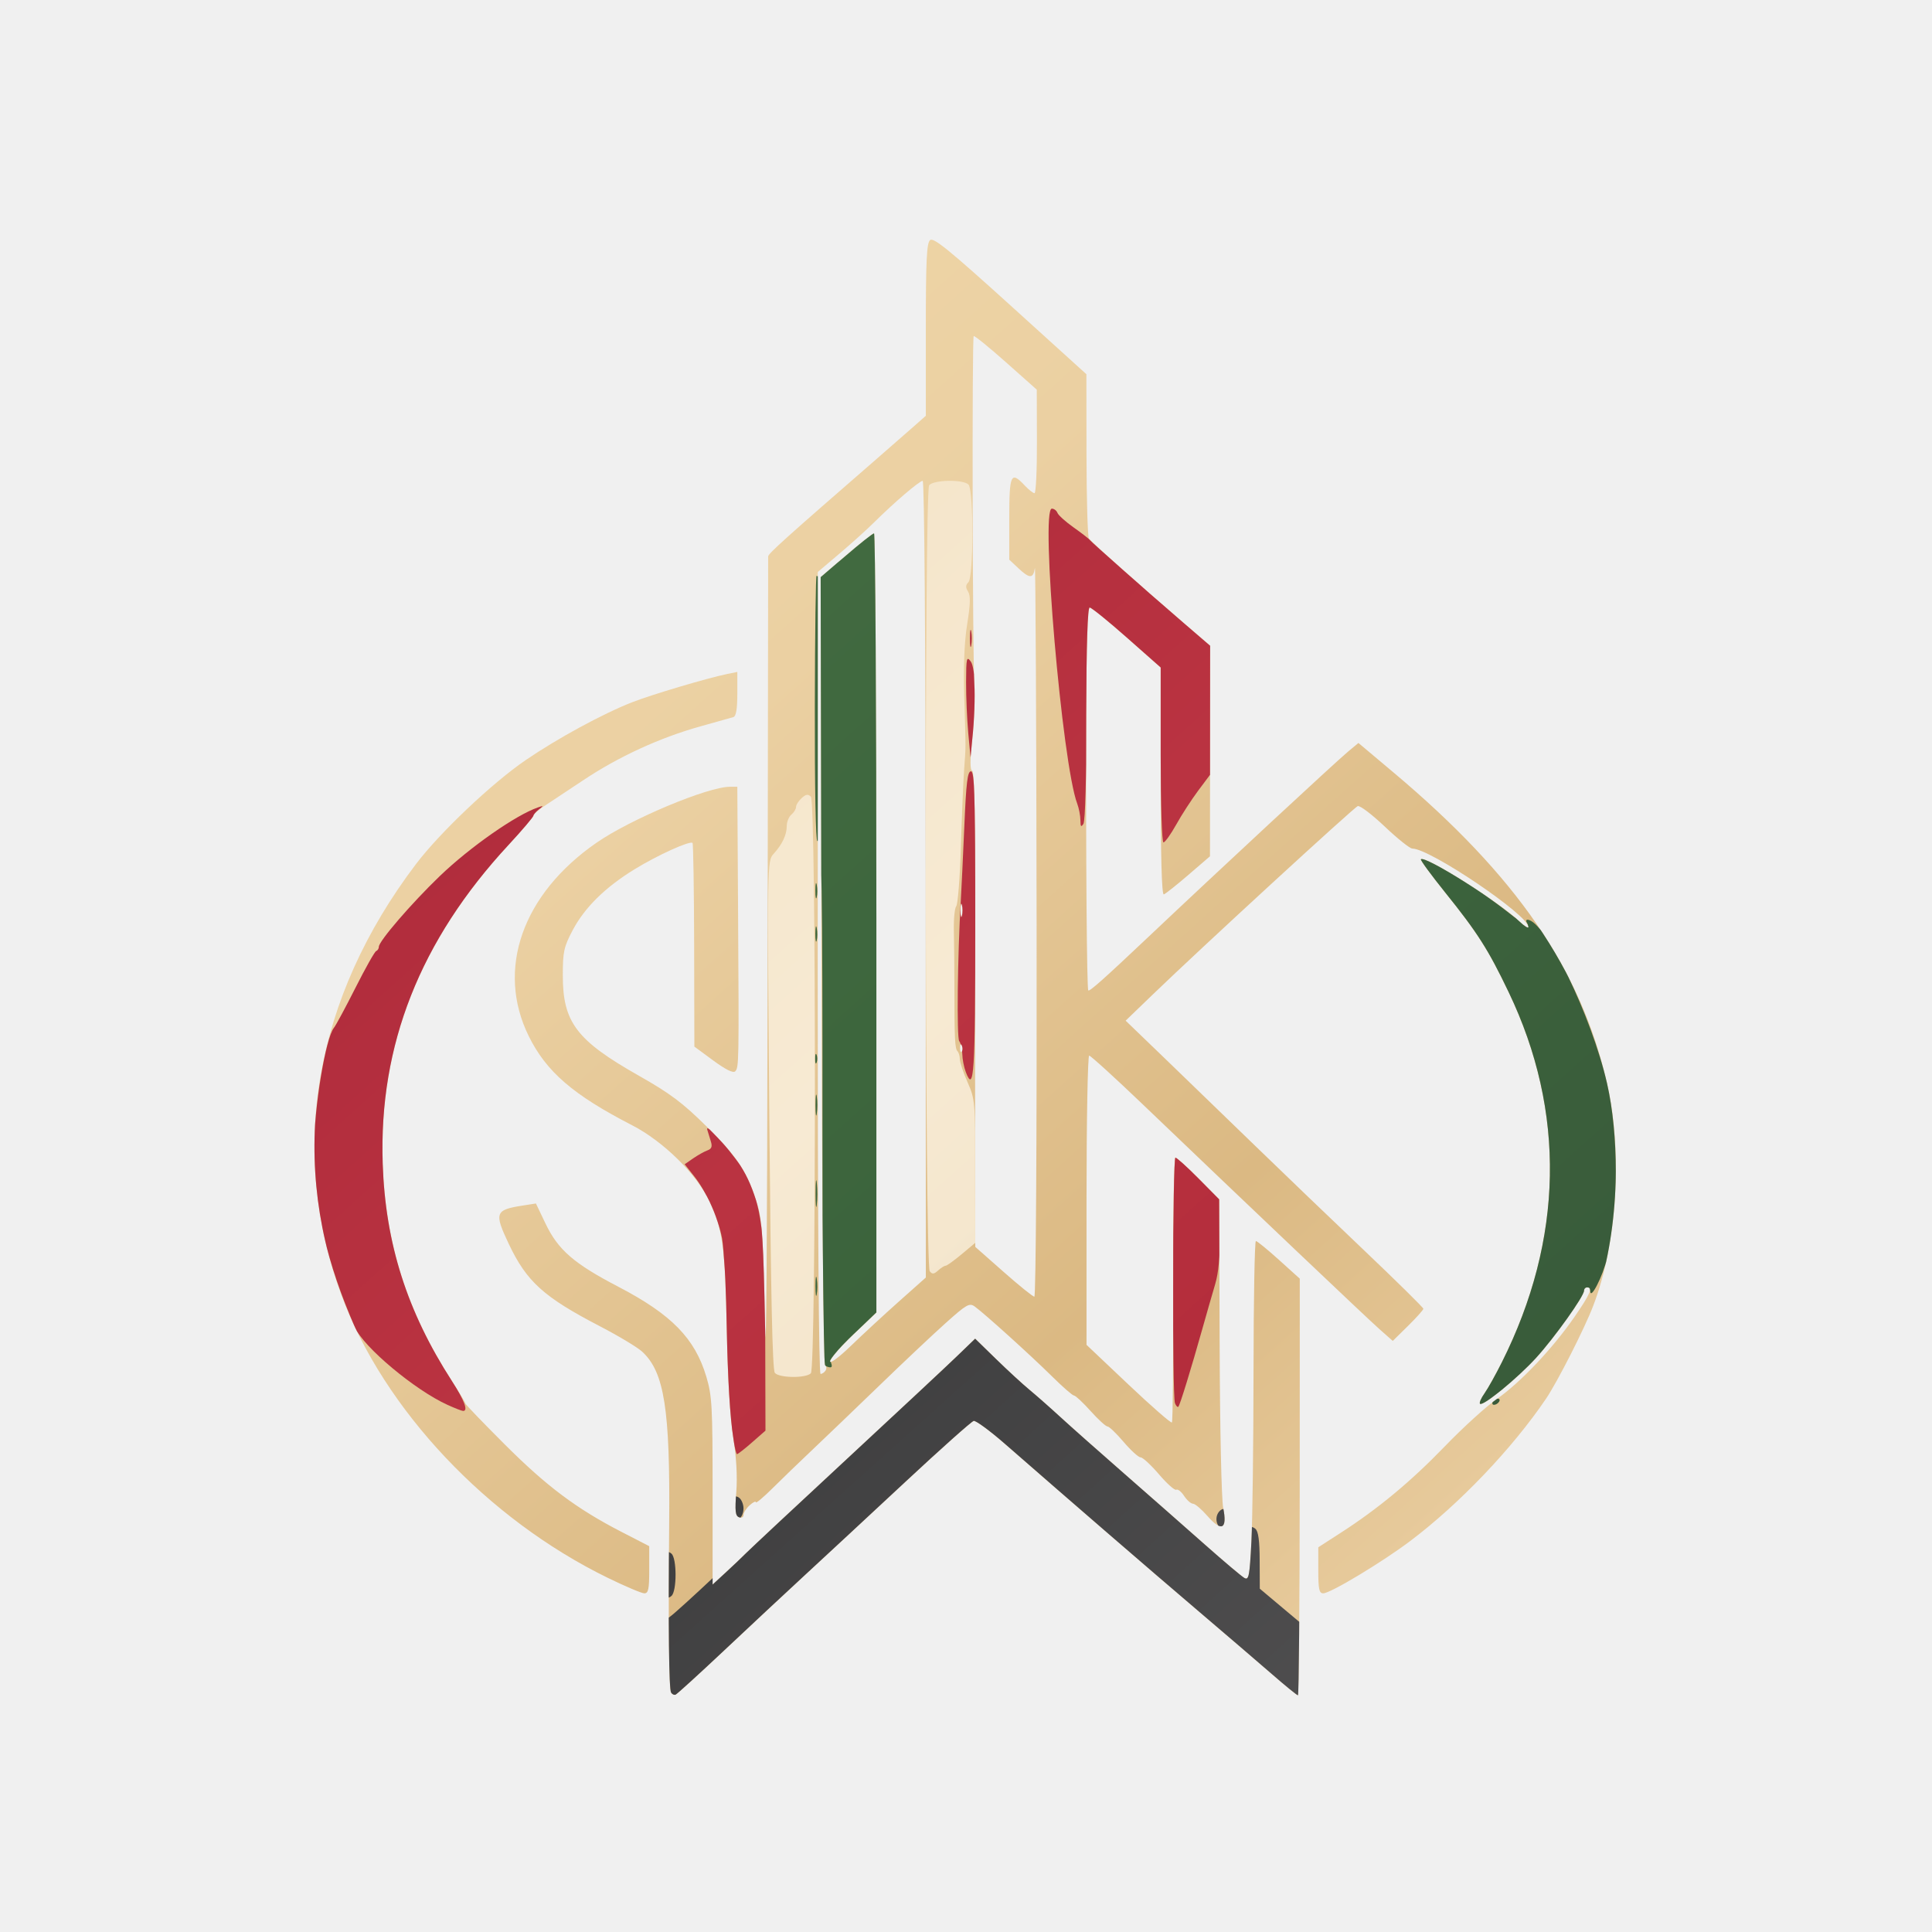
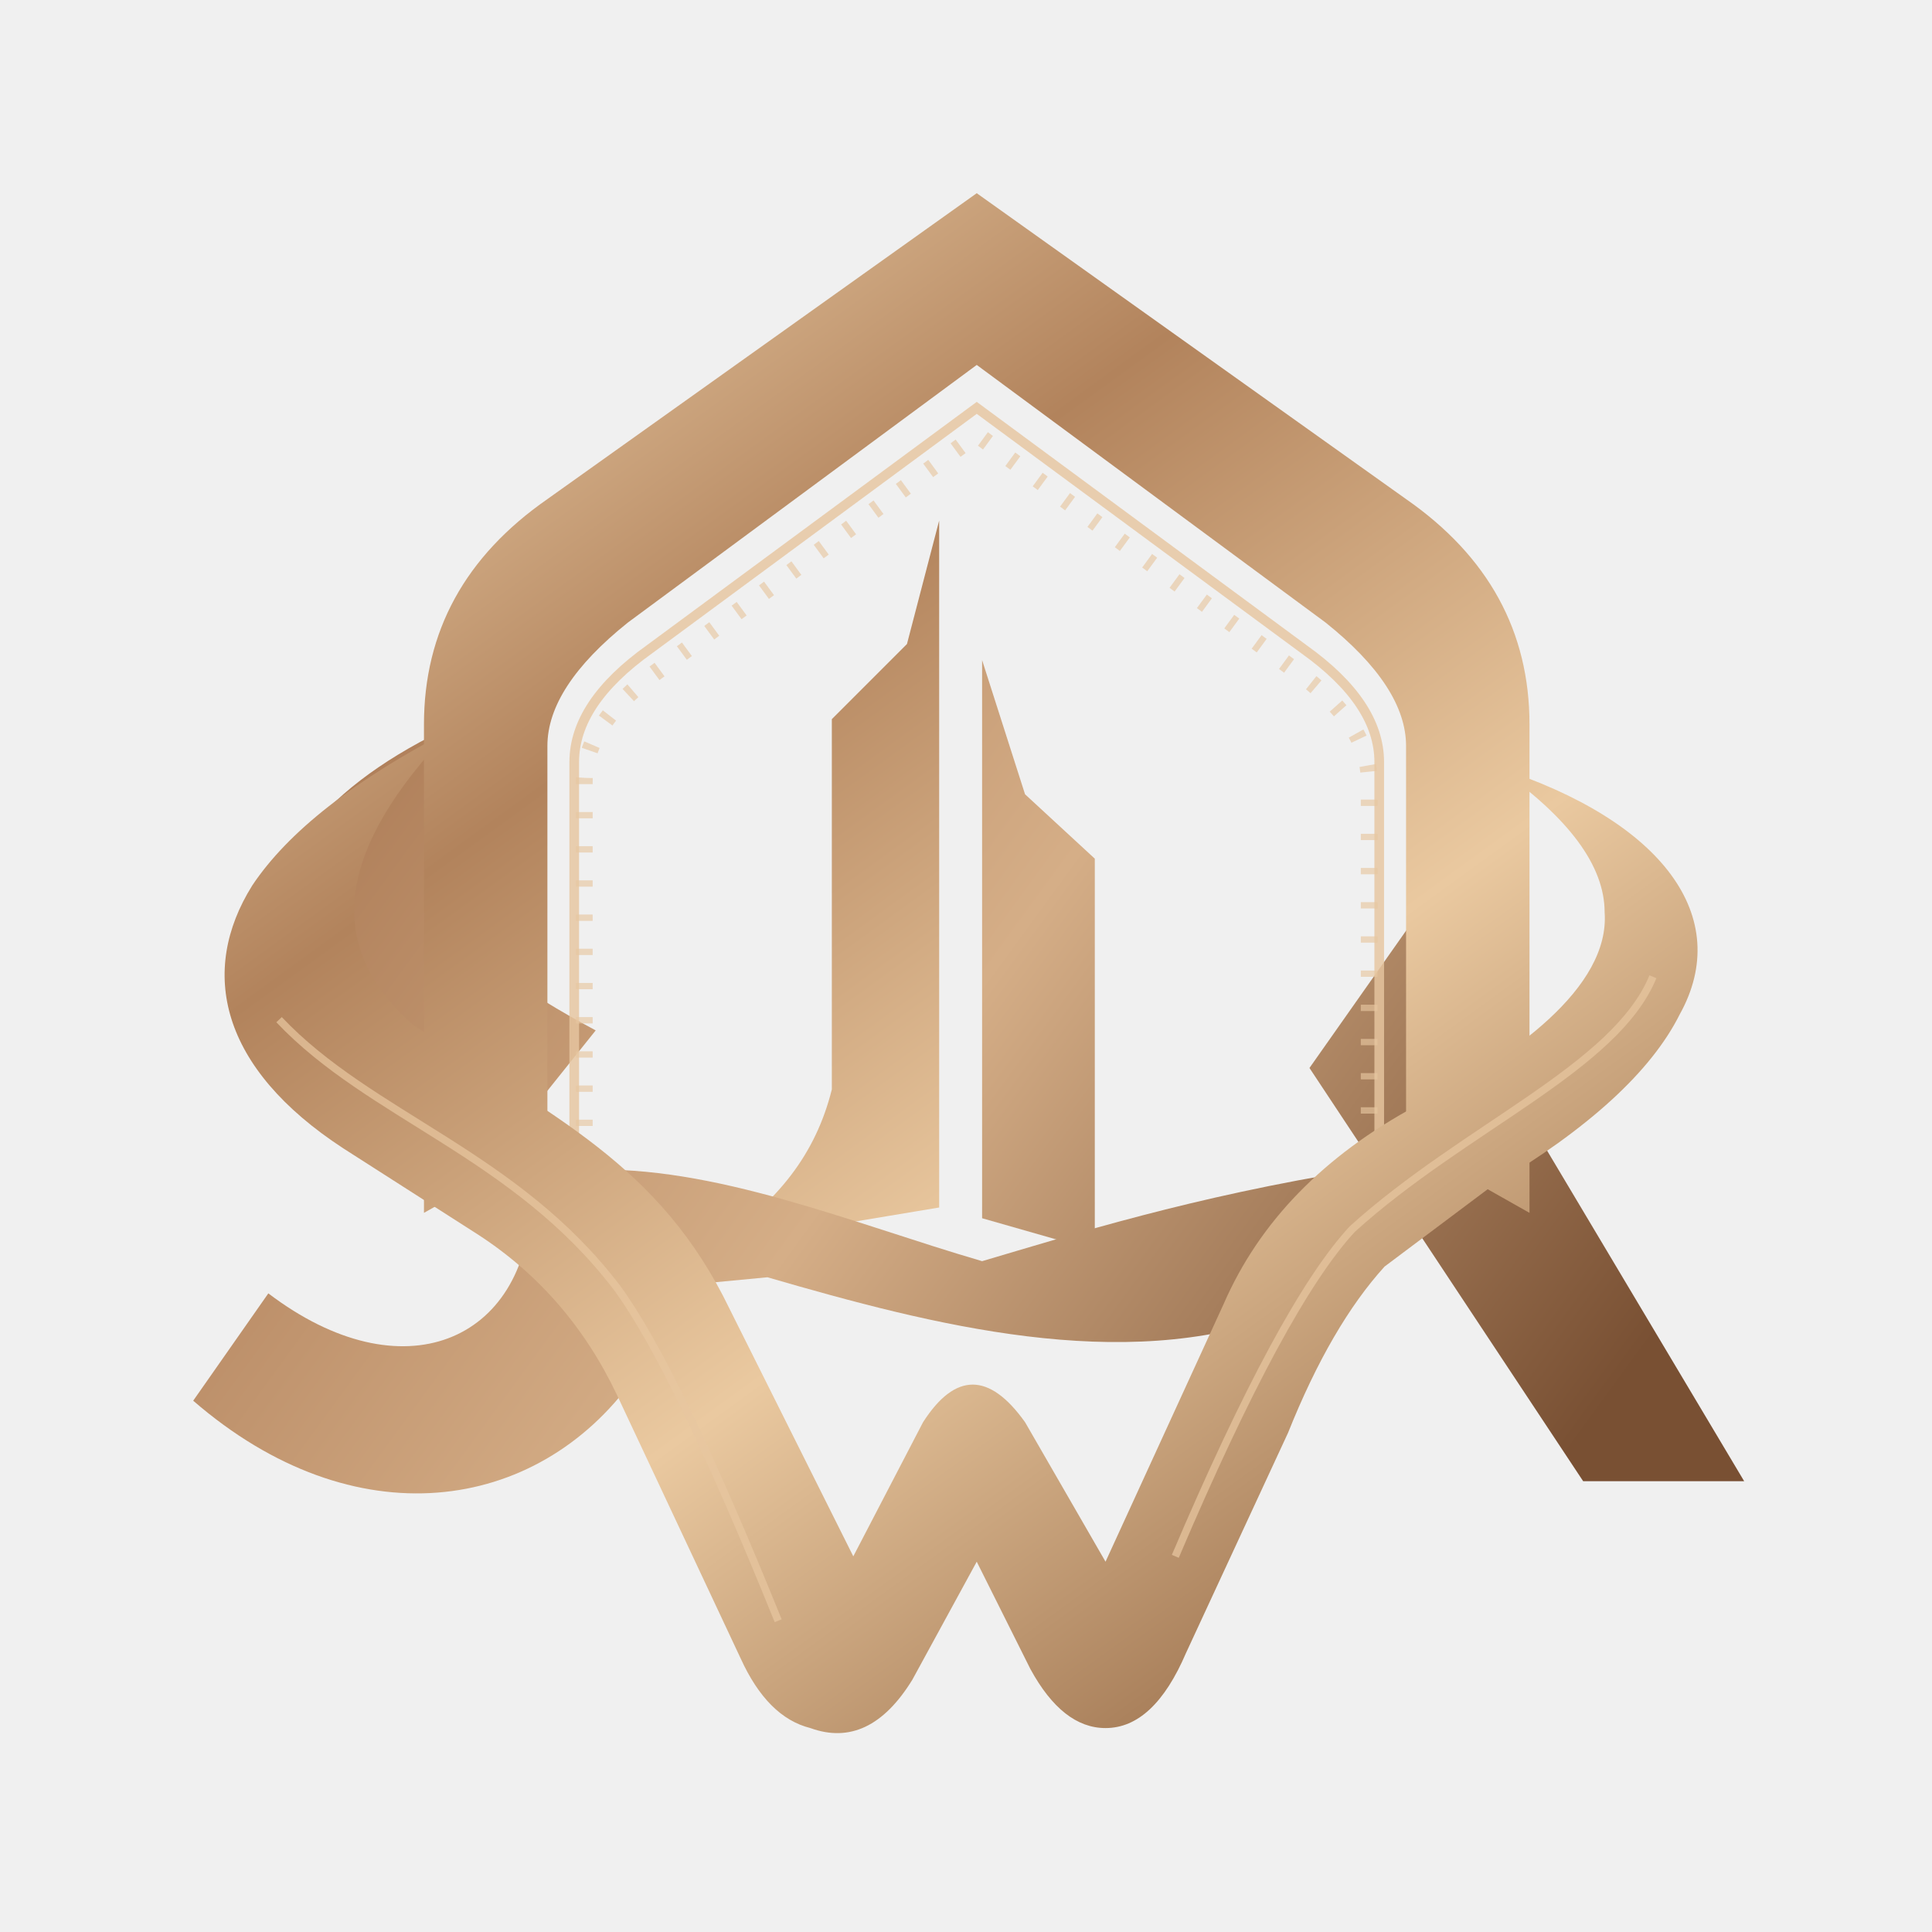
- <svg xmlns="http://www.w3.org/2000/svg" width="1000" height="1000" viewBox="0 0 1000 1000">
-   <g transform="translate(500 500) scale(1.599526) translate(-510.5 -396.5)">
+ <svg xmlns="http://www.w3.org/2000/svg" width="360" height="360" viewBox="0 0 360 360" role="img" aria-label="SWK architectural crest">
+   <g id="architectural-crest" transform="translate(22 23)">
    <defs>
-       <clipPath id="emblem-shape">
-         <path d="M415.07,631.61 C414.37,630.48 414.15,610.67 414.45,577.00 C414.79,540.05 412.90,527.95 405.75,521.33 C404.24,519.92 398.10,516.23 392.10,513.11 C373.81,503.61 368.33,498.66 362.52,486.38 C357.76,476.31 358.10,475.41 367.16,474.00 L371.33,473.35 374.40,479.78 C378.49,488.36 383.58,492.78 398.00,500.29 C415.20,509.25 422.77,516.99 426.47,529.39 C428.32,535.60 428.50,538.96 428.50,566.44 L428.50,596.67 432.67,592.83 C434.97,590.73 438.01,587.83 439.42,586.41 C440.84,584.99 455.50,571.30 472.00,555.99 C488.50,540.69 504.58,525.68 507.73,522.63 L513.46,517.10 520.23,523.70 C523.95,527.33 528.80,531.79 531.00,533.61 C533.20,535.43 537.72,539.41 541.04,542.46 C544.36,545.51 553.77,553.85 561.95,561.00 C570.12,568.15 581.81,578.42 587.91,583.83 C594.01,589.23 599.72,594.05 600.60,594.53 C602.02,595.31 602.28,593.95 602.86,582.71 C603.21,575.72 603.52,550.99 603.54,527.75 C603.56,504.51 603.91,485.50 604.30,485.50 C604.70,485.50 608.06,488.24 611.77,491.59 L618.51,497.67 618.49,565.09 C618.47,602.16 618.21,632.50 617.92,632.50 C617.62,632.50 613.88,629.46 609.62,625.75 C605.35,622.04 594.47,612.71 585.43,605.01 C570.29,592.12 545.10,570.35 523.18,551.20 C518.27,546.91 513.68,543.54 512.99,543.70 C512.29,543.87 502.33,552.74 490.86,563.43 C479.39,574.12 464.84,587.62 458.54,593.43 C452.24,599.24 440.39,610.30 432.21,618.00 C424.02,625.70 416.96,632.14 416.50,632.30 C416.05,632.47 415.41,632.16 415.07,631.61 Z M394.46,594.43 C355.56,575.41 322.19,540.02 308.50,503.26 C291.08,456.47 299.60,406.91 332.53,363.50 C340.30,353.26 357.16,337.28 368.02,329.87 C378.32,322.83 393.05,314.83 402.50,311.14 C408.87,308.65 426.82,303.32 433.25,302.00 L436.50,301.34 436.50,308.45 C436.50,313.27 436.10,315.69 435.25,315.95 C434.56,316.16 429.79,317.51 424.65,318.93 C411.44,322.60 397.97,328.80 386.50,336.48 C382.38,339.24 377.10,342.74 374.78,344.25 C372.46,345.76 370.55,347.37 370.53,347.83 C370.51,348.28 366.88,352.56 362.46,357.33 C333.87,388.17 320.47,422.10 321.75,460.43 C322.61,486.25 329.62,508.29 344.13,530.78 C346.53,534.51 348.50,537.79 348.50,538.07 C348.50,538.35 354.24,544.32 361.25,551.32 C374.82,564.88 384.45,572.10 398.99,579.60 L408.00,584.24 408.00,591.87 C408.00,598.17 407.72,599.50 406.41,599.50 C405.54,599.50 400.16,597.22 394.46,594.43 Z M624.50,592.05 L624.50,584.60 631.75,579.92 C643.94,572.06 654.50,563.28 665.50,551.88 C671.27,545.90 678.82,539.03 682.27,536.62 C689.93,531.28 700.29,520.33 707.29,510.21 C712.46,502.74 713.43,500.50 711.50,500.50 C710.95,500.50 710.50,500.97 710.50,501.55 C710.50,503.36 700.96,516.74 695.01,523.27 C688.97,529.90 677.75,539.09 676.83,538.16 C676.53,537.86 677.17,536.35 678.27,534.81 C679.36,533.26 681.88,528.75 683.88,524.77 C703.87,484.92 704.64,443.63 686.09,404.93 C679.50,391.16 676.02,385.70 665.55,372.69 C661.00,367.02 657.46,362.21 657.69,361.97 C659.01,360.65 682.98,375.75 689.55,382.05 C691.17,383.60 692.50,384.43 692.50,383.89 C692.50,380.03 660.65,358.50 654.93,358.50 C654.15,358.50 650.14,355.30 646.02,351.39 C641.90,347.48 637.96,344.49 637.27,344.76 C635.94,345.28 586.53,390.68 571.08,405.59 L562.16,414.19 575.55,427.09 C582.92,434.19 595.93,446.78 604.47,455.07 C613.01,463.35 628.66,478.37 639.25,488.44 C649.84,498.51 658.50,507.05 658.50,507.41 C658.50,507.78 656.27,510.27 653.55,512.95 L648.60,517.82 644.30,514.02 C640.18,510.37 602.34,474.44 567.67,441.25 C558.62,432.59 550.83,425.50 550.36,425.50 C549.89,425.50 549.50,446.56 549.50,472.30 L549.50,519.09 563.05,531.92 C570.50,538.97 576.83,544.50 577.13,544.21 C577.42,543.92 577.61,524.51 577.54,501.09 C577.48,477.66 577.80,458.50 578.24,458.50 C578.69,458.50 582.06,461.54 585.74,465.25 L592.42,472.00 592.58,519.50 C592.67,546.24 593.17,569.13 593.73,571.87 C595.13,578.76 593.20,579.73 588.61,574.45 C586.71,572.28 584.62,570.50 583.95,570.50 C583.28,570.50 581.98,569.36 581.07,567.97 C580.16,566.58 579.02,565.68 578.54,565.98 C578.06,566.27 575.55,564.04 572.96,561.01 C570.37,557.98 567.69,555.50 567.00,555.50 C566.31,555.50 563.84,553.25 561.50,550.50 C559.16,547.75 556.82,545.50 556.28,545.50 C555.74,545.50 553.28,543.25 550.81,540.50 C548.34,537.75 545.93,535.50 545.46,535.50 C544.98,535.50 541.76,532.69 538.29,529.25 C531.56,522.59 516.39,508.88 513.29,506.66 C511.61,505.47 510.65,506.01 503.98,511.99 C499.88,515.65 490.11,524.86 482.27,532.45 C474.42,540.03 464.72,549.34 460.72,553.12 C456.72,556.90 450.98,562.44 447.97,565.43 C444.96,568.42 442.50,570.49 442.50,570.03 C442.50,569.57 441.60,570.00 440.50,571.00 C439.40,572.00 438.50,573.40 438.50,574.12 C438.50,574.87 437.86,575.19 437.04,574.88 C435.86,574.42 435.69,572.84 436.17,566.65 C436.55,561.69 436.20,555.45 435.17,548.99 C434.17,542.77 433.39,529.75 433.10,514.50 C432.57,487.38 431.84,481.97 427.48,472.64 C423.40,463.91 412.53,453.22 402.50,448.06 C383.38,438.22 374.69,430.73 369.00,419.18 C358.36,397.60 366.92,373.21 390.98,356.58 C402.00,348.96 426.95,338.50 434.11,338.50 L436.50,338.50 436.74,378.25 C437.05,427.84 437.02,429.38 435.81,430.59 C435.16,431.24 432.74,430.04 428.71,427.08 L422.60,422.58 422.53,389.85 C422.49,371.85 422.25,356.92 422.01,356.68 C421.20,355.87 410.67,360.64 403.30,365.17 C393.73,371.03 387.07,377.60 383.18,385.00 C380.37,390.36 380.03,391.91 380.03,399.50 C380.02,414.71 384.44,420.56 404.64,432.00 C414.77,437.74 418.74,440.71 426.63,448.50 C436.71,458.45 439.98,463.52 443.09,474.05 C444.53,478.94 444.95,485.81 445.47,512.50 C445.83,530.94 446.18,484.43 446.28,405.00 C446.38,328.00 446.46,264.54 446.48,263.97 C446.50,263.05 452.03,258.08 481.92,232.11 C486.91,227.77 492.46,222.92 494.25,221.33 L497.50,218.45 497.50,190.60 C497.50,168.07 497.77,162.52 498.89,161.59 C500.00,160.67 505.12,164.84 524.87,182.72 L549.46,205.00 549.49,231.00 C549.51,245.30 549.86,257.51 550.27,258.13 C551.01,259.27 566.22,272.84 581.25,285.77 L589.50,292.87 589.47,326.94 L589.45,361.00 582.48,367.00 C578.65,370.30 575.06,373.15 574.51,373.33 C573.84,373.55 573.50,361.06 573.50,336.78 L573.50,299.90 562.52,290.20 C556.49,284.87 551.09,280.50 550.52,280.50 C549.85,280.50 549.47,292.26 549.40,315.25 C549.27,361.63 549.59,403.91 550.07,404.40 C550.49,404.82 555.11,400.70 569.54,387.07 C592.44,365.41 630.13,330.45 634.24,327.03 L637.49,324.33 648.74,333.79 C688.66,367.33 709.54,397.71 717.94,434.50 C723.02,456.76 721.17,486.45 713.45,506.50 C710.57,513.99 701.92,531.00 698.21,536.50 C687.34,552.57 670.16,570.58 654.25,582.57 C645.05,589.50 628.42,599.50 626.10,599.50 C624.78,599.50 624.50,598.21 624.50,592.05 Z M465.07,527.39 C465.45,526.78 465.36,525.99 464.88,525.64 C464.38,525.28 463.88,469.34 463.73,397.84 L463.47,270.67 471.73,263.59 C476.28,259.70 480.34,256.51 480.75,256.50 C481.16,256.50 481.50,313.23 481.50,382.56 L481.50,508.62 474.00,515.76 C469.88,519.69 466.50,523.58 466.50,524.42 C466.50,525.29 469.39,523.15 473.25,519.42 C476.96,515.83 483.94,509.38 488.75,505.10 L497.50,497.31 497.45,368.41 C497.42,290.94 497.03,239.50 496.48,239.50 C495.45,239.50 487.15,246.60 480.81,252.90 C478.51,255.19 473.46,259.75 469.58,263.03 L462.54,269.00 462.52,398.75 C462.51,479.17 462.86,528.50 463.44,528.50 C463.96,528.50 464.69,528.00 465.07,527.39 Z M533.35,384.25 C533.27,318.66 533.01,266.24 532.78,267.75 C532.26,271.21 531.08,271.21 527.41,267.75 L524.50,265.01 524.50,251.75 C524.50,237.33 525.01,236.22 529.50,241.00 C530.79,242.38 532.22,243.50 532.67,243.50 C533.13,243.50 533.48,235.96 533.45,226.75 L533.40,210.00 523.41,201.12 C517.92,196.24 513.23,192.44 512.99,192.67 C512.42,193.25 512.61,296.06 513.20,305.32 C513.46,309.34 513.17,317.21 512.56,322.81 C511.78,329.98 511.77,333.09 512.52,333.34 C513.25,333.58 513.56,349.55 513.50,384.85 C513.45,412.98 513.43,447.56 513.46,461.69 L513.50,487.39 522.62,495.44 C527.63,499.87 532.13,503.50 532.62,503.50 C533.12,503.50 533.44,452.51 533.35,384.25 Z M509.18,422.31 C508.86,421.51 508.63,421.75 508.58,422.92 C508.54,423.97 508.77,424.56 509.10,424.23 C509.44,423.90 509.47,423.03 509.18,422.31 Z M509.19,376.75 C508.94,375.79 508.73,376.57 508.73,378.50 C508.73,380.43 508.94,381.21 509.19,380.25 C509.44,379.29 509.44,377.71 509.19,376.75 Z" fill="#FFFFFF" fill-rule="evenodd" />
-       </clipPath>
-       <linearGradient id="emblem-gold" gradientUnits="userSpaceOnUse" x1="292" y1="152" x2="732" y2="642">
-         <stop offset="0.000" stop-color="#F1D9A9" />
-         <stop offset="0.333" stop-color="#EBD0A2" />
-         <stop offset="0.667" stop-color="#DBB983" />
-         <stop offset="1.000" stop-color="#F0D7AE" />
+       <linearGradient id="crest-satin" gradientUnits="userSpaceOnUse" x1="40" y1="13" x2="239" y2="287">
+         <stop offset="0.0" stop-color="#F3D8B2" />
+         <stop offset="0.333" stop-color="#B2835C" />
+         <stop offset="0.667" stop-color="#EAC9A0" />
+         <stop offset="1.0" stop-color="#9C714D" />
      </linearGradient>
-       <linearGradient id="emblem-red" gradientUnits="userSpaceOnUse" x1="292" y1="152" x2="732" y2="642">
-         <stop offset="0.000" stop-color="#A52437" />
-         <stop offset="0.500" stop-color="#BA3341" />
-         <stop offset="1.000" stop-color="#AC2535" />
-       </linearGradient>
-       <linearGradient id="emblem-green" gradientUnits="userSpaceOnUse" x1="292" y1="152" x2="732" y2="642">
-         <stop offset="0.000" stop-color="#487045" />
-         <stop offset="0.500" stop-color="#3D663D" />
-         <stop offset="1.000" stop-color="#375639" />
-       </linearGradient>
-       <linearGradient id="emblem-graphite" gradientUnits="userSpaceOnUse" x1="292" y1="152" x2="732" y2="642">
-         <stop offset="0.000" stop-color="#4F5052" />
-         <stop offset="0.500" stop-color="#3A3A3B" />
-         <stop offset="1.000" stop-color="#545354" />
-       </linearGradient>
-       <linearGradient id="emblem-ivory" gradientUnits="userSpaceOnUse" x1="292" y1="152" x2="732" y2="642">
-         <stop offset="0.000" stop-color="#F2DFBE" />
-         <stop offset="0.500" stop-color="#F7EAD3" />
-         <stop offset="1.000" stop-color="#EAD8B7" />
+       <linearGradient id="crest-return" gradientUnits="userSpaceOnUse" x1="31" y1="101" x2="257" y2="266">
+         <stop offset="0.0" stop-color="#A87651" />
+         <stop offset="0.5" stop-color="#D5AE87" />
+         <stop offset="1.0" stop-color="#795033" />
      </linearGradient>
    </defs>
-     <path d="M415.07,631.61 C414.37,630.48 414.15,610.67 414.45,577.00 C414.79,540.05 412.90,527.95 405.75,521.33 C404.24,519.92 398.10,516.23 392.10,513.11 C373.81,503.61 368.33,498.66 362.52,486.38 C357.76,476.31 358.10,475.41 367.16,474.00 L371.33,473.35 374.40,479.78 C378.49,488.36 383.58,492.78 398.00,500.29 C415.20,509.25 422.77,516.99 426.47,529.39 C428.32,535.60 428.50,538.96 428.50,566.44 L428.50,596.67 432.67,592.83 C434.97,590.73 438.01,587.83 439.42,586.41 C440.84,584.99 455.50,571.30 472.00,555.99 C488.50,540.69 504.58,525.68 507.73,522.63 L513.46,517.10 520.23,523.70 C523.95,527.33 528.80,531.79 531.00,533.61 C533.20,535.43 537.72,539.41 541.04,542.46 C544.36,545.51 553.77,553.85 561.95,561.00 C570.12,568.15 581.81,578.42 587.91,583.83 C594.01,589.23 599.72,594.05 600.60,594.53 C602.02,595.31 602.28,593.95 602.86,582.71 C603.21,575.72 603.52,550.99 603.54,527.75 C603.56,504.51 603.91,485.50 604.30,485.50 C604.70,485.50 608.06,488.24 611.77,491.59 L618.51,497.67 618.49,565.09 C618.47,602.16 618.21,632.50 617.92,632.50 C617.62,632.50 613.88,629.46 609.62,625.75 C605.35,622.04 594.47,612.71 585.43,605.01 C570.29,592.12 545.10,570.35 523.18,551.20 C518.27,546.91 513.68,543.54 512.99,543.70 C512.29,543.87 502.33,552.74 490.86,563.43 C479.39,574.12 464.84,587.62 458.54,593.43 C452.24,599.24 440.39,610.30 432.21,618.00 C424.02,625.70 416.96,632.14 416.50,632.30 C416.05,632.47 415.41,632.16 415.07,631.61 Z M394.46,594.43 C355.56,575.41 322.19,540.02 308.50,503.26 C291.08,456.47 299.60,406.91 332.53,363.50 C340.30,353.26 357.16,337.28 368.02,329.87 C378.32,322.83 393.05,314.83 402.50,311.14 C408.87,308.65 426.82,303.32 433.25,302.00 L436.50,301.34 436.50,308.45 C436.50,313.27 436.10,315.69 435.25,315.95 C434.56,316.16 429.79,317.51 424.65,318.93 C411.44,322.60 397.97,328.80 386.50,336.48 C382.38,339.24 377.10,342.74 374.78,344.25 C372.46,345.76 370.55,347.37 370.53,347.83 C370.51,348.28 366.88,352.56 362.46,357.33 C333.87,388.17 320.47,422.10 321.75,460.43 C322.61,486.25 329.62,508.29 344.13,530.78 C346.53,534.51 348.50,537.79 348.50,538.07 C348.50,538.35 354.24,544.32 361.25,551.32 C374.82,564.88 384.45,572.10 398.99,579.60 L408.00,584.24 408.00,591.87 C408.00,598.17 407.72,599.50 406.41,599.50 C405.54,599.50 400.16,597.22 394.46,594.43 Z M624.50,592.05 L624.50,584.60 631.75,579.92 C643.94,572.06 654.50,563.28 665.50,551.88 C671.27,545.90 678.82,539.03 682.27,536.62 C689.93,531.28 700.29,520.33 707.29,510.21 C712.46,502.74 713.43,500.50 711.50,500.50 C710.95,500.50 710.50,500.97 710.50,501.55 C710.50,503.36 700.96,516.74 695.01,523.27 C688.97,529.90 677.75,539.09 676.83,538.16 C676.53,537.86 677.17,536.35 678.27,534.81 C679.36,533.26 681.88,528.75 683.88,524.77 C703.87,484.92 704.64,443.63 686.09,404.93 C679.50,391.16 676.02,385.70 665.55,372.69 C661.00,367.02 657.46,362.21 657.69,361.97 C659.01,360.65 682.98,375.75 689.55,382.05 C691.17,383.60 692.50,384.43 692.50,383.89 C692.50,380.03 660.65,358.50 654.93,358.50 C654.15,358.50 650.14,355.30 646.02,351.39 C641.90,347.48 637.96,344.49 637.27,344.76 C635.94,345.28 586.53,390.68 571.08,405.59 L562.16,414.19 575.55,427.09 C582.92,434.19 595.93,446.78 604.47,455.07 C613.01,463.35 628.66,478.37 639.25,488.44 C649.84,498.51 658.50,507.05 658.50,507.41 C658.50,507.78 656.27,510.27 653.55,512.95 L648.60,517.82 644.30,514.02 C640.18,510.37 602.34,474.44 567.67,441.25 C558.62,432.59 550.83,425.50 550.36,425.50 C549.89,425.50 549.50,446.56 549.50,472.30 L549.50,519.09 563.05,531.92 C570.50,538.97 576.83,544.50 577.13,544.21 C577.42,543.92 577.61,524.51 577.54,501.09 C577.48,477.66 577.80,458.50 578.24,458.50 C578.69,458.50 582.06,461.54 585.74,465.25 L592.42,472.00 592.58,519.50 C592.67,546.24 593.17,569.13 593.73,571.87 C595.13,578.76 593.20,579.73 588.61,574.45 C586.71,572.28 584.62,570.50 583.95,570.50 C583.28,570.50 581.98,569.36 581.07,567.97 C580.16,566.58 579.02,565.68 578.54,565.98 C578.06,566.27 575.55,564.04 572.96,561.01 C570.37,557.98 567.69,555.50 567.00,555.50 C566.31,555.50 563.84,553.25 561.50,550.50 C559.16,547.75 556.82,545.50 556.28,545.50 C555.74,545.50 553.28,543.25 550.81,540.50 C548.34,537.75 545.93,535.50 545.46,535.50 C544.98,535.50 541.76,532.69 538.29,529.25 C531.56,522.59 516.39,508.88 513.29,506.66 C511.61,505.47 510.65,506.01 503.98,511.99 C499.88,515.65 490.11,524.86 482.27,532.45 C474.42,540.03 464.72,549.34 460.72,553.12 C456.72,556.90 450.98,562.44 447.97,565.43 C444.96,568.42 442.50,570.49 442.50,570.03 C442.50,569.57 441.60,570.00 440.50,571.00 C439.40,572.00 438.50,573.40 438.50,574.12 C438.50,574.87 437.86,575.19 437.04,574.88 C435.86,574.42 435.69,572.84 436.17,566.65 C436.55,561.69 436.20,555.45 435.17,548.99 C434.17,542.77 433.39,529.75 433.10,514.50 C432.57,487.38 431.84,481.97 427.48,472.64 C423.40,463.91 412.53,453.22 402.50,448.06 C383.38,438.22 374.69,430.73 369.00,419.18 C358.36,397.60 366.92,373.21 390.98,356.58 C402.00,348.96 426.95,338.50 434.11,338.50 L436.50,338.50 436.74,378.25 C437.05,427.84 437.02,429.38 435.81,430.59 C435.16,431.24 432.74,430.04 428.71,427.08 L422.60,422.58 422.53,389.85 C422.49,371.85 422.25,356.92 422.01,356.68 C421.20,355.87 410.67,360.64 403.30,365.17 C393.73,371.03 387.07,377.60 383.18,385.00 C380.37,390.36 380.03,391.91 380.03,399.50 C380.02,414.71 384.44,420.56 404.64,432.00 C414.77,437.74 418.74,440.71 426.63,448.50 C436.71,458.45 439.98,463.52 443.09,474.05 C444.53,478.94 444.95,485.81 445.47,512.50 C445.83,530.94 446.18,484.43 446.28,405.00 C446.38,328.00 446.46,264.54 446.48,263.97 C446.50,263.05 452.03,258.08 481.92,232.11 C486.91,227.77 492.46,222.92 494.25,221.33 L497.50,218.45 497.50,190.60 C497.50,168.07 497.77,162.52 498.89,161.59 C500.00,160.67 505.12,164.84 524.87,182.72 L549.46,205.00 549.49,231.00 C549.51,245.30 549.86,257.51 550.27,258.13 C551.01,259.27 566.22,272.84 581.25,285.77 L589.50,292.87 589.47,326.94 L589.45,361.00 582.48,367.00 C578.65,370.30 575.06,373.15 574.51,373.33 C573.84,373.55 573.50,361.06 573.50,336.78 L573.50,299.90 562.52,290.20 C556.49,284.87 551.09,280.50 550.52,280.50 C549.85,280.50 549.47,292.26 549.40,315.25 C549.27,361.63 549.59,403.91 550.07,404.40 C550.49,404.82 555.11,400.70 569.54,387.07 C592.44,365.41 630.13,330.45 634.24,327.03 L637.49,324.33 648.74,333.79 C688.66,367.33 709.54,397.71 717.94,434.50 C723.02,456.76 721.17,486.45 713.45,506.50 C710.57,513.99 701.92,531.00 698.21,536.50 C687.34,552.57 670.16,570.58 654.25,582.57 C645.05,589.50 628.42,599.50 626.10,599.50 C624.78,599.50 624.50,598.21 624.50,592.05 Z M465.07,527.39 C465.45,526.78 465.36,525.99 464.88,525.64 C464.38,525.28 463.88,469.34 463.73,397.84 L463.47,270.67 471.73,263.59 C476.28,259.70 480.34,256.51 480.75,256.50 C481.16,256.50 481.50,313.23 481.50,382.56 L481.50,508.62 474.00,515.76 C469.88,519.69 466.50,523.58 466.50,524.42 C466.50,525.29 469.39,523.15 473.25,519.42 C476.96,515.83 483.94,509.38 488.75,505.10 L497.50,497.31 497.45,368.41 C497.42,290.94 497.03,239.50 496.48,239.50 C495.45,239.50 487.15,246.60 480.81,252.90 C478.51,255.19 473.46,259.75 469.58,263.03 L462.54,269.00 462.52,398.75 C462.51,479.17 462.86,528.50 463.44,528.50 C463.96,528.50 464.69,528.00 465.07,527.39 Z M533.35,384.25 C533.27,318.66 533.01,266.24 532.78,267.75 C532.26,271.21 531.08,271.21 527.41,267.75 L524.50,265.01 524.50,251.75 C524.50,237.33 525.01,236.22 529.50,241.00 C530.79,242.38 532.22,243.50 532.67,243.50 C533.13,243.50 533.48,235.96 533.45,226.75 L533.40,210.00 523.41,201.12 C517.92,196.24 513.23,192.44 512.99,192.67 C512.42,193.25 512.61,296.06 513.20,305.32 C513.46,309.34 513.17,317.21 512.56,322.81 C511.78,329.98 511.77,333.09 512.52,333.34 C513.25,333.58 513.56,349.55 513.50,384.85 C513.45,412.98 513.43,447.56 513.46,461.69 L513.50,487.39 522.62,495.44 C527.63,499.87 532.13,503.50 532.62,503.50 C533.12,503.50 533.44,452.51 533.35,384.25 Z M509.18,422.31 C508.86,421.51 508.63,421.75 508.58,422.92 C508.54,423.97 508.77,424.56 509.10,424.23 C509.44,423.90 509.47,423.03 509.18,422.31 Z M509.19,376.75 C508.94,375.79 508.73,376.57 508.73,378.50 C508.73,380.43 508.94,381.21 509.19,380.25 C509.44,379.29 509.44,377.71 509.19,376.75 Z" fill="url(#emblem-gold)" fill-rule="evenodd" />
-     <g clip-path="url(#emblem-shape)">
-       <path d="M434.65,545.75 C434.02,540.94 433.31,526.42 433.06,513.50 C432.81,500.57 432.13,487.56 431.55,484.57 C430.23,477.83 426.49,469.53 422.50,464.50 L419.46,460.66 422.23,458.74 C423.75,457.69 425.82,456.53 426.82,456.17 C428.18,455.68 428.46,454.94 427.93,453.25 C427.54,452.01 427.02,450.32 426.78,449.50 C425.88,446.49 436.65,458.87 439.05,463.61 C444.48,474.32 445.44,482.08 445.53,515.88 L445.61,546.85 441.30,550.63 C438.94,552.71 436.73,554.43 436.40,554.46 C436.06,554.48 435.28,550.56 434.65,545.75 Z M342.69,538.50 C332.16,533.72 315.56,519.84 312.80,513.50 C303.59,492.38 299.54,474.65 299.54,455.50 C299.53,442.44 303.25,419.87 305.96,416.50 C306.62,415.68 309.77,409.82 312.96,403.50 C316.15,397.18 319.15,391.85 319.63,391.67 C320.11,391.48 320.50,390.86 320.50,390.28 C320.50,388.46 331.09,376.18 340.23,367.39 C350.00,358.01 364.85,347.63 372.00,345.18 C373.86,344.54 373.87,344.59 372.25,345.86 C371.29,346.61 370.50,347.54 370.50,347.94 C370.50,348.33 366.88,352.56 362.46,357.33 C333.87,388.17 320.47,422.10 321.75,460.43 C322.61,486.25 329.62,508.29 344.13,530.78 C348.22,537.14 349.49,540.53 347.75,540.48 C347.34,540.47 345.06,539.58 342.69,538.50 Z M578.12,537.96 C577.21,535.58 577.36,458.50 578.28,458.50 C578.70,458.50 582.06,461.54 585.73,465.25 L592.41,472.00 592.57,483.04 C592.69,490.74 592.24,495.73 591.11,499.54 C590.22,502.54 588.41,508.82 587.10,513.50 C583.33,526.92 579.73,538.60 579.22,539.11 C578.96,539.37 578.47,538.86 578.12,537.96 Z M510.43,430.81 C509.84,429.26 509.33,426.65 509.30,425.00 C509.26,423.35 508.82,421.47 508.31,420.82 C507.46,419.76 507.76,393.07 508.81,375.50 C509.02,371.93 509.54,361.01 509.96,351.25 C510.56,337.11 511.00,333.50 512.11,333.50 C513.28,333.50 513.50,341.36 513.50,382.94 C513.50,431.43 513.09,437.81 510.43,430.81 Z M573.50,328.20 L573.50,299.90 562.52,290.20 C556.49,284.87 551.09,280.50 550.52,280.50 C549.85,280.50 549.49,292.05 549.48,314.75 C549.48,335.14 549.08,349.61 548.50,350.50 C547.74,351.67 547.53,351.42 547.52,349.32 C547.51,347.84 547.04,345.43 546.49,343.96 C541.63,331.18 534.52,248.49 538.28,248.50 C538.99,248.50 539.80,249.12 540.09,249.87 C540.38,250.63 542.73,252.74 545.31,254.57 C547.89,256.40 550.23,258.20 550.50,258.58 C551.09,259.38 569.58,275.73 581.25,285.77 L589.50,292.87 589.50,313.73 L589.50,334.59 585.61,339.79 C583.47,342.66 580.28,347.59 578.52,350.75 C576.75,353.91 574.90,356.50 574.40,356.50 C573.89,356.50 573.50,344.41 573.50,328.20 Z M511.23,321.10 C510.83,316.75 510.51,309.33 510.53,304.60 C510.56,296.82 510.70,296.19 512.03,297.94 C513.61,300.02 513.88,311.58 512.62,323.00 L511.96,329.00 511.23,321.10 Z M511.77,290.50 C511.77,288.02 511.97,287.01 512.21,288.25 C512.44,289.49 512.44,291.51 512.21,292.75 C511.97,293.99 511.77,292.98 511.77,290.50 Z" fill="url(#emblem-red)" fill-rule="evenodd" />
-       <path d="M676.50,537.90 C676.50,537.58 677.34,536.11 678.37,534.65 C679.41,533.19 681.88,528.75 683.88,524.77 C703.87,484.92 704.64,443.63 686.09,404.93 C679.50,391.16 676.02,385.70 665.55,372.69 C661.00,367.02 657.46,362.20 657.70,361.97 C658.87,360.80 675.71,371.05 686.09,379.25 C691.42,383.46 693.20,384.44 692.00,382.50 C691.66,381.95 691.75,381.51 692.19,381.53 C697.93,381.76 712.95,412.65 717.94,434.50 C721.71,451.01 721.72,474.81 717.96,491.00 C716.59,496.91 712.50,504.88 712.50,501.63 C712.50,501.01 712.05,500.50 711.50,500.50 C710.95,500.50 710.50,500.97 710.50,501.55 C710.50,503.36 700.96,516.74 695.01,523.27 C691.87,526.72 686.68,531.56 683.47,534.02 C677.78,538.40 676.50,539.11 676.50,537.90 Z M681.00,537.50 C681.34,536.95 682.07,536.50 682.62,536.50 C683.17,536.50 683.34,536.95 683.00,537.50 C682.66,538.05 681.93,538.50 681.38,538.50 C680.83,538.50 680.66,538.05 681.00,537.50 Z M465.00,525.92 C464.35,525.65 464.02,499.18 464.05,449.25 C464.09,368.86 463.85,355.16 462.40,356.06 C461.87,356.39 461.53,338.45 461.58,312.81 C461.62,288.71 461.88,269.55 462.16,270.23 C462.46,270.99 465.95,268.62 471.32,263.98 C476.08,259.87 480.32,256.50 480.74,256.50 C481.16,256.50 481.50,313.22 481.50,382.54 L481.50,508.59 473.85,515.93 C468.46,521.09 466.38,523.74 466.82,524.88 C467.43,526.48 466.96,526.75 465.00,525.92 Z M461.79,500.00 C461.79,497.25 461.99,496.24 462.22,497.76 C462.45,499.28 462.44,501.53 462.20,502.76 C461.97,503.99 461.78,502.75 461.79,500.00 Z M461.83,470.00 C461.83,466.15 462.01,464.70 462.23,466.77 C462.45,468.85 462.44,472.00 462.22,473.77 C462.00,475.55 461.82,473.85 461.83,470.00 Z M461.80,441.50 C461.80,438.48 461.99,437.24 462.22,438.75 C462.45,440.26 462.45,442.74 462.22,444.25 C461.99,445.76 461.80,444.52 461.80,441.50 Z M461.66,426.50 C461.66,425.12 461.88,424.56 462.16,425.25 C462.44,425.94 462.44,427.06 462.16,427.75 C461.88,428.44 461.66,427.88 461.66,426.50 Z M461.75,386.00 C461.76,383.80 461.97,383.02 462.21,384.26 C462.45,385.51 462.44,387.31 462.19,388.26 C461.94,389.22 461.74,388.20 461.75,386.00 Z M461.75,372.00 C461.76,369.80 461.97,369.02 462.21,370.26 C462.45,371.51 462.44,373.31 462.19,374.26 C461.94,375.22 461.74,374.20 461.75,372.00 Z" fill="url(#emblem-green)" fill-rule="evenodd" />
-       <path d="M414.18,632.70 C412.82,631.20 412.50,628.73 412.50,619.73 C412.50,609.36 412.65,608.51 414.73,607.05 C415.96,606.19 422.60,600.17 429.48,593.67 C436.37,587.17 455.50,569.33 472.00,554.01 C488.50,538.70 504.58,523.68 507.73,520.64 L513.45,515.11 521.26,522.55 C525.55,526.65 534.00,534.34 540.03,539.65 C561.29,558.34 576.13,571.41 588.00,581.90 L600.00,592.49 600.30,586.28 C600.64,579.36 601.93,576.78 604.13,578.61 C605.10,579.41 605.51,582.41 605.53,588.87 L605.57,598.00 613.03,604.27 L620.50,610.54 620.50,621.40 C620.50,636.36 619.91,636.71 609.72,627.84 C605.40,624.08 594.47,614.71 585.43,607.01 C570.29,594.12 545.10,572.35 523.18,553.20 C518.27,548.91 513.69,545.54 513.00,545.70 C511.85,545.97 488.69,567.26 436.63,615.90 C425.97,625.86 416.94,634.12 416.55,634.27 C416.17,634.43 415.10,633.71 414.18,632.70 Z M412.68,600.28 C412.03,599.63 411.50,596.58 411.50,593.50 C411.50,587.44 412.93,584.78 415.18,586.65 C416.96,588.12 416.96,598.88 415.18,600.35 C414.21,601.16 413.54,601.14 412.68,600.28 Z M592.68,578.28 C591.11,576.71 591.18,574.01 592.82,572.65 C594.42,571.32 596.50,572.98 596.50,575.58 C596.50,578.07 594.14,579.74 592.68,578.28 Z M434.68,575.28 C432.00,572.60 434.37,566.32 437.18,568.65 C437.90,569.25 438.50,570.76 438.50,572.00 C438.50,574.98 436.28,576.88 434.68,575.28 Z" fill="url(#emblem-graphite)" fill-rule="evenodd" />
-       <path d="M448.64,528.16 C447.86,527.23 447.33,502.41 446.85,444.65 C446.17,362.87 446.18,362.47 448.21,360.24 C451.05,357.12 452.50,354.06 452.50,351.19 C452.50,349.84 453.18,348.18 454.00,347.50 C454.82,346.82 455.50,345.70 455.50,345.03 C455.50,344.36 456.32,343.07 457.31,342.17 C458.71,340.90 459.40,340.80 460.31,341.71 C462.04,343.44 462.03,526.57 460.30,528.30 C458.66,529.94 450.02,529.84 448.64,528.16 Z M498.76,495.28 C497.19,493.33 497.00,242.81 498.57,240.92 C500.03,239.16 509.59,238.99 511.30,240.70 C513.00,242.40 512.97,270.63 511.28,272.32 C510.36,273.24 510.33,274.00 511.17,275.34 C512.00,276.67 511.93,279.35 510.89,285.84 C509.96,291.65 509.64,299.47 509.93,309.28 C510.47,327.35 510.48,324.71 509.89,333.00 C509.62,336.85 509.15,348.10 508.84,358.00 C508.54,367.90 507.86,376.52 507.34,377.16 C506.83,377.80 506.48,381.40 506.57,385.16 C506.67,388.92 506.75,397.18 506.75,403.50 C506.75,420.02 506.91,423.23 507.75,424.08 C508.16,424.49 508.50,425.65 508.50,426.64 C508.50,427.63 509.62,430.99 511.00,434.10 C513.43,439.60 513.50,440.38 513.50,462.91 L513.50,486.08 509.06,489.79 C506.62,491.83 504.29,493.50 503.89,493.50 C503.49,493.50 502.40,494.19 501.47,495.03 C500.12,496.25 499.58,496.30 498.76,495.28 Z" fill="url(#emblem-ivory)" fill-rule="evenodd" />
-     </g>
+     <path d="M65 111 C40 122 27 137 29 153 C32 170 54 178 73 189 L89 169 C61 154 49 141 65 111 Z M77 201 C76 227 53 237 28 218 L14 238 C44 264 78 259 96 234 Z" fill="url(#crest-return)" />
+     <path d="M241 149 L303 253 H273 L222 176 Z" fill="url(#crest-return)" />
+     <path d="M57 203 V112 Q57 86 80 70 L160 13 L240 70 Q263 86 263 112 V203 L240 190 V116 Q240 105 225 93 L160 45 L95 93 Q80 105 80 116 V190 Z" fill="url(#crest-satin)" />
+     <path d="M85 191 V119 Q85 108 99 98 L160 53 L221 98 Q235 108 235 119 V191" fill="none" stroke="#E7C6A0" stroke-width="1.8" opacity=".82" />
+     <path d="M85 191 V119 Q85 108 99 98 L160 53 L221 98 Q235 108 235 119 V191" fill="none" stroke="#E7C6A0" stroke-width="3.2" stroke-dasharray="1.2 5.3" transform="translate(4 6) scale(.975 .98)" opacity=".65" />
+     <path d="M111 209 C123 201 130 192 133 180 V111 L147 97 L153 74 V202 Z" fill="url(#crest-satin)" />
+     <path d="M161 100 L169 125 L182 137 V210 L161 204 Z" fill="url(#crest-return)" />
+     <path d="M87 195 C111 194 137 205 161 212 C178 207 200 200 231 195 L217 222 C187 233 152 224 121 215 L100 217 Z" fill="url(#crest-return)" />
+     <path d="M55 168 C81 185 101 194 114 221 L137 267 L150 242 Q159 228 169 242 L184 268 L206 220 Q216 197 242 183 C260 174 278 161 277 147 Q277 134 257 120 C288 130 301 148 291 166 Q283 182 256 198 L236 213 Q226 224 218 244 L199 285 Q193 299 184 299 Q176 299 170 288 L160 268 L148 290 Q140 303 129 299 Q121 297 116 286 L93 237 Q84 218 67 207 L42 191 C19 176 15 158 25 142 Q35 127 62 113 C41 135 38 153 55 168 Z" fill="url(#crest-satin)" />
+     <path d="M30 167 C47 185 74 192 93 217 Q104 232 123 279" fill="none" stroke="#E7C6A0" stroke-width="1.4" opacity=".72" />
+     <path d="M286 159 C279 176 251 187 230 206 Q217 220 197 267" fill="none" stroke="#E7C6A0" stroke-width="1.4" opacity=".72" />
  </g>
</svg>
